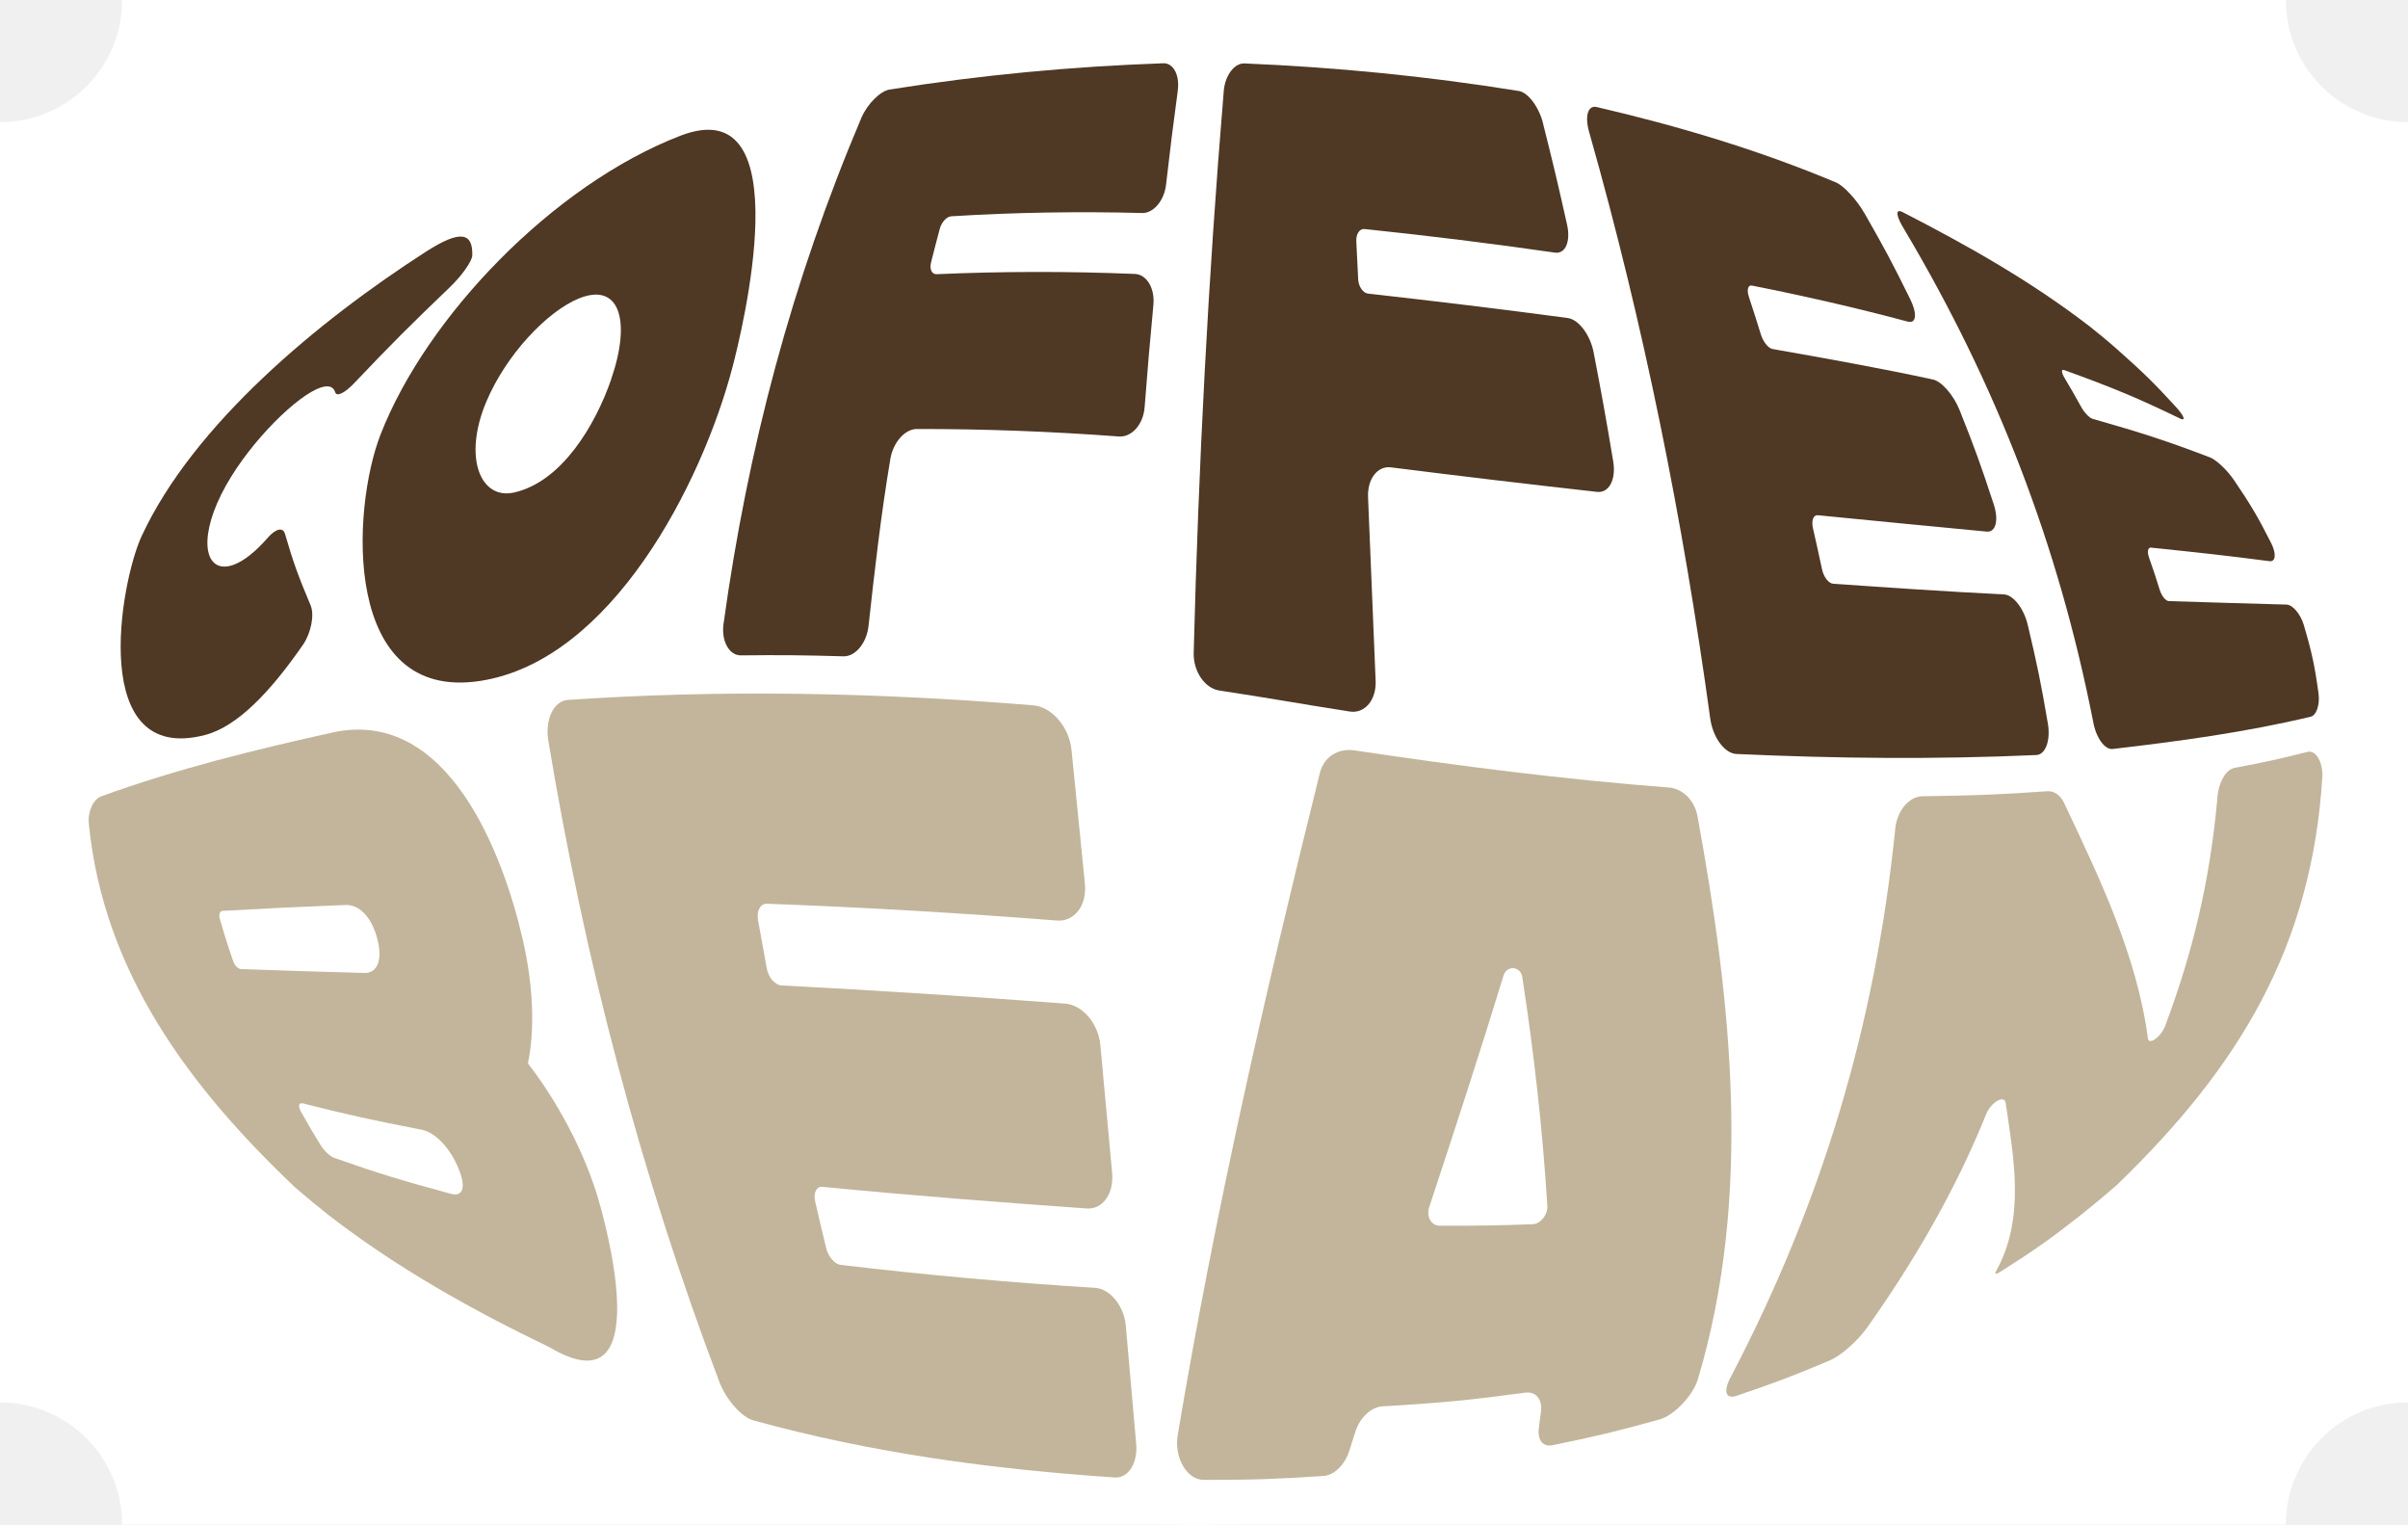
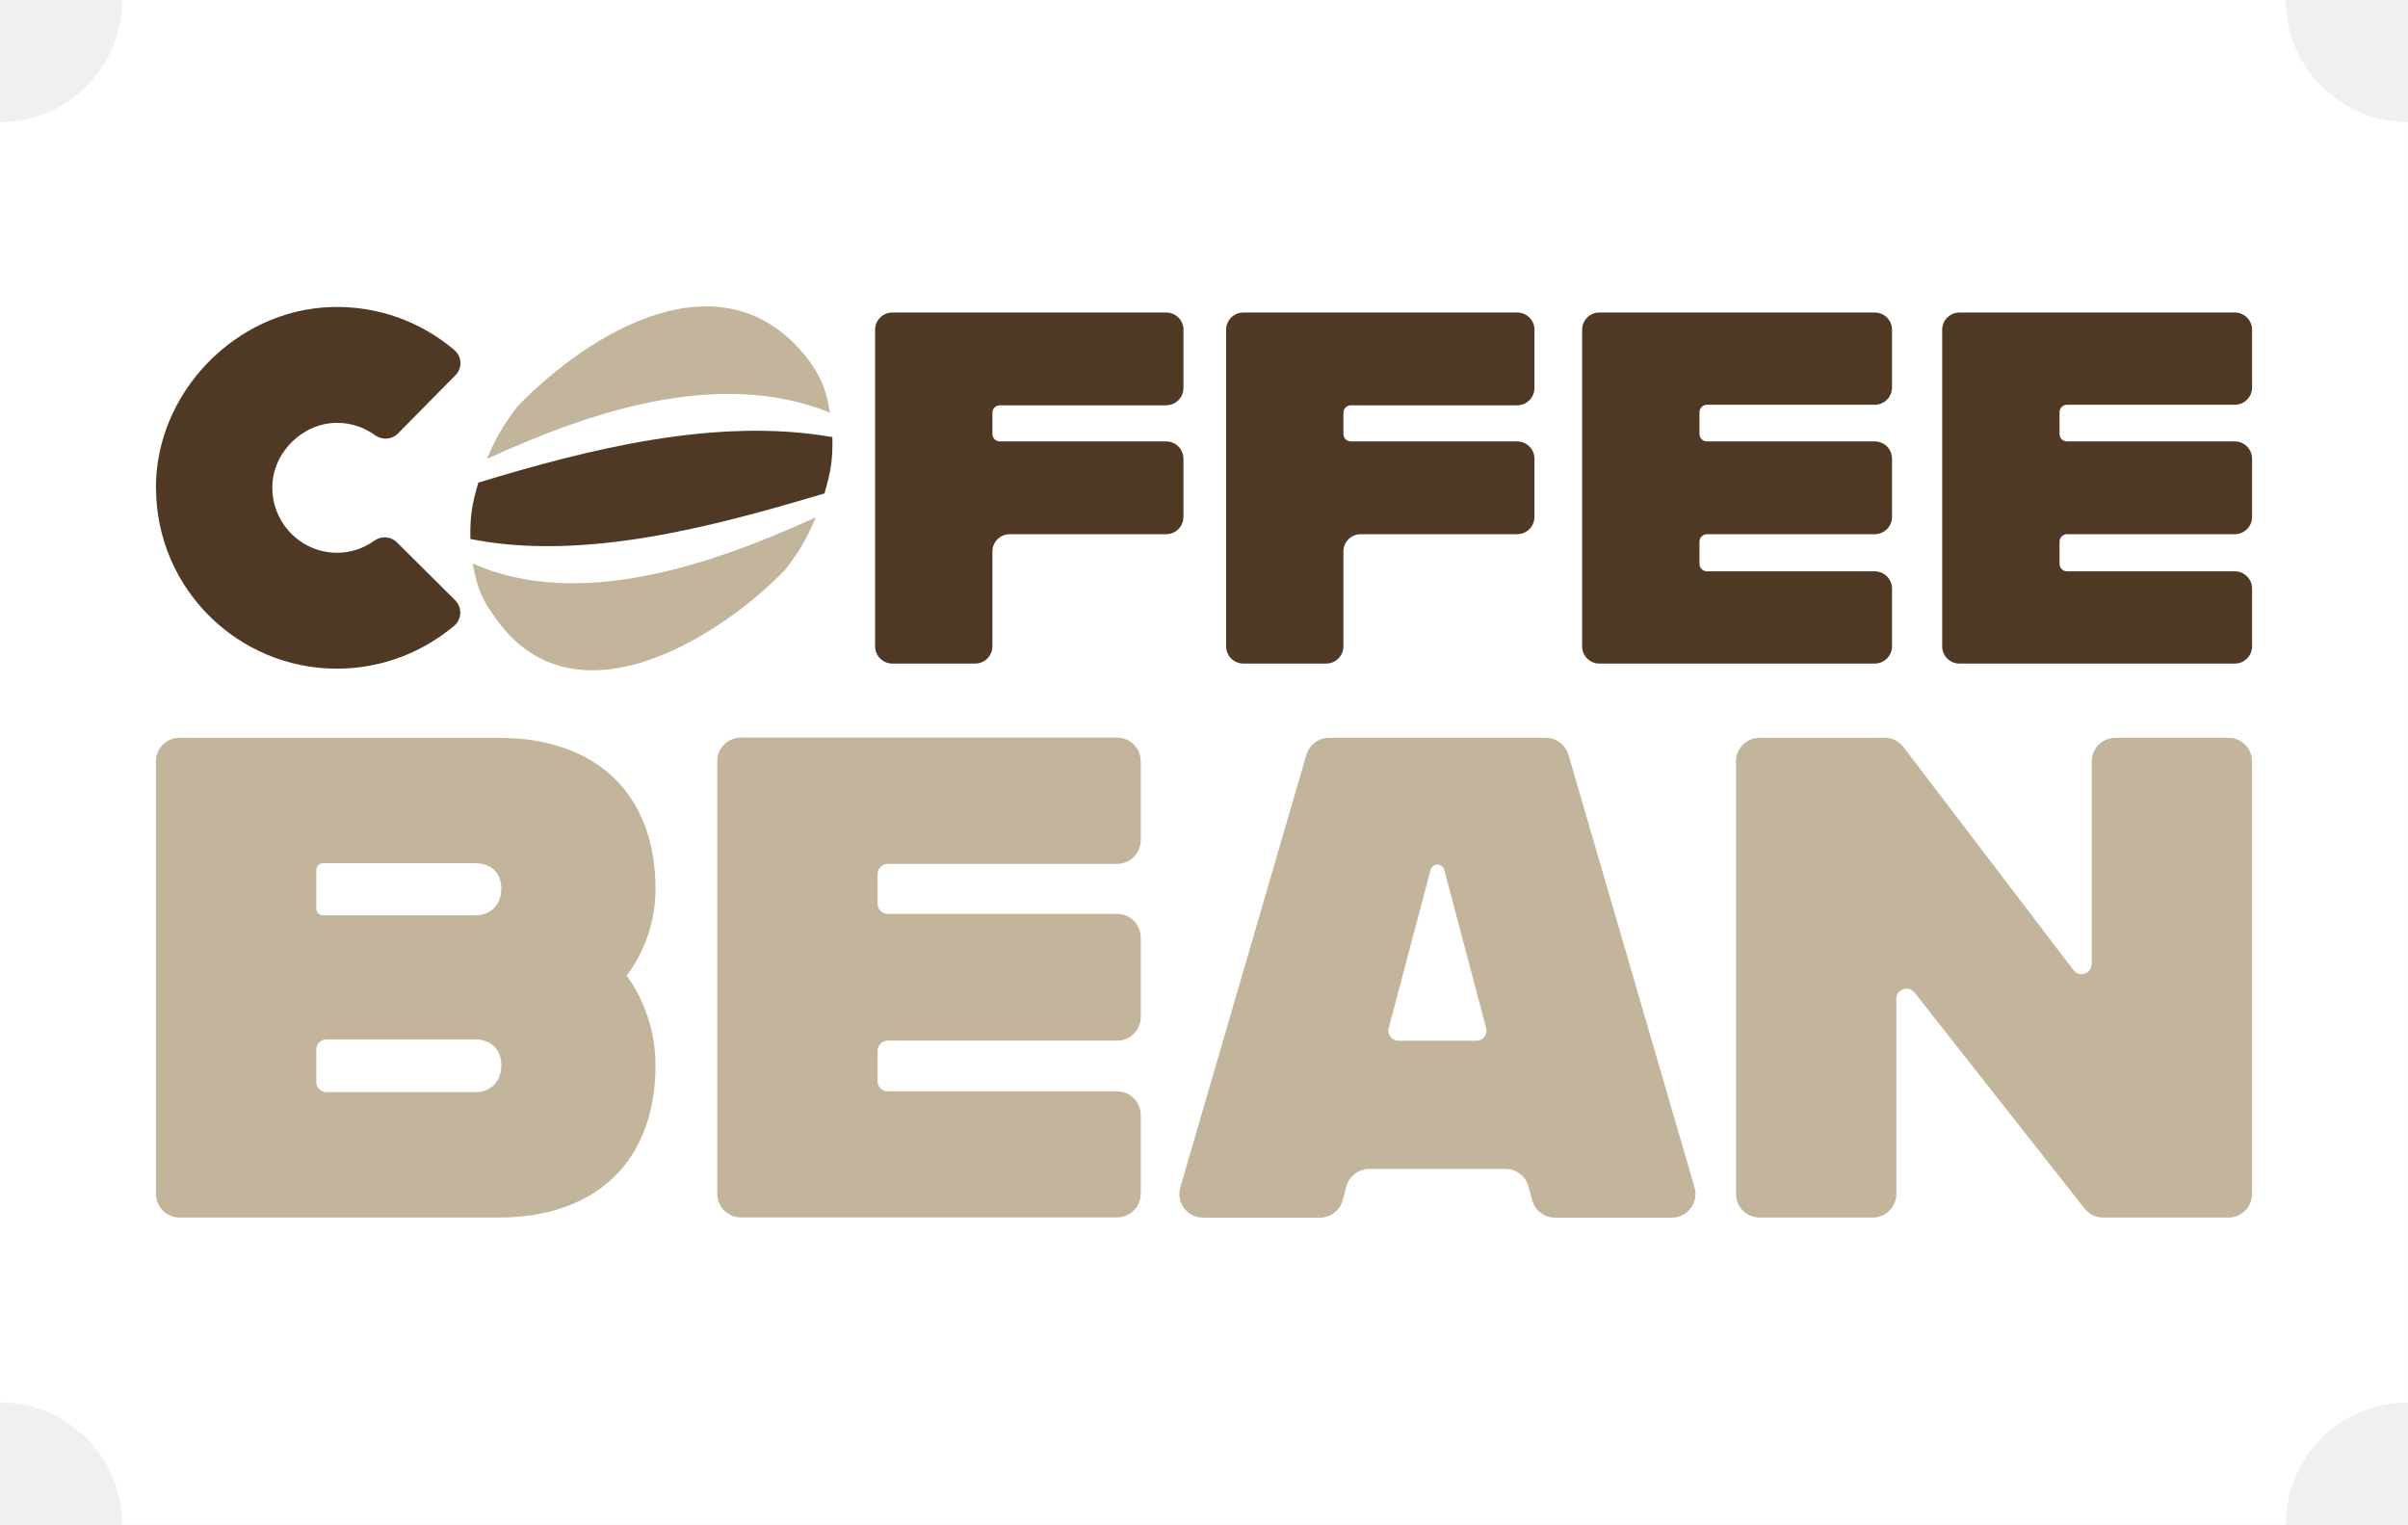
<svg xmlns="http://www.w3.org/2000/svg" id="Layer_2" data-name="Layer 2" viewBox="0 0 463.33 293.3">
  <defs>
    <style>
      .cls-1 {
        fill: #fff;
      }

      .cls-2 {
        fill: #4f3824;
      }

      .cls-3 {
        fill: #c2b59b;
      }
    </style>
  </defs>
  <g id="Layer_1-2" data-name="Layer 1">
    <g>
      <path class="cls-1" d="M439.83,293.3H23.5c0-12.98-10.52-23.5-23.5-23.5V23.5c12.98,0,23.5-10.52,23.5-23.5h416.32c0,12.98,10.52,23.5,23.5,23.5v246.29c-12.98,0-23.5,10.52-23.5,23.5Z" />
      <g>
-         <ellipse class="cls-1" cx="230.35" cy="146.65" rx="224.71" ry="146.65" />
+         <path class="cls-2" d="M30,94.04c-.13-18.43,15.31-34.4,33.74-34.97,9.07-.28,17.31,2.9,23.65,8.24,1.52,1.28,1.62,3.48.22,4.9l-11.06,11.2c-1.18,1.19-3.04,1.29-4.39.31-2.06-1.5-4.57-2.36-7.29-2.37-6.61-.01-12.38,5.65-12.47,12.26-.1,7.03,5.53,12.73,12.45,12.73,2.65,0,5.15-.86,7.16-2.31,1.34-.97,3.16-.87,4.34.29l11.23,11.16c1.38,1.38,1.3,3.65-.19,4.91-6.1,5.12-13.99,8.25-22.54,8.25-19.12,0-34.7-15.4-34.83-34.59Z" />
+         <path class="cls-2" d="M227.71,63.45v11.19c0,1.84-1.49,3.33-3.33,3.33h-32c-.79,0-1.43.64-1.43,1.43v4.09c0,.79.64,1.43,1.43,1.43h32c1.84,0,3.33,1.49,3.33,3.33v11.19c0,1.84-1.49,3.33-3.33,3.33h-30.1c-1.84,0-3.33,1.49-3.33,3.33v18.23c0,1.84-1.49,3.33-3.33,3.33h-15.91c-1.84,0-3.33-1.49-3.33-3.33v-60.88c0-1.84,1.49-3.33,3.33-3.33h52.68c1.84,0,3.33,1.49,3.33,3.33Z" />
+         <path class="cls-2" d="M295.25,63.45v11.19c0,1.84-1.49,3.33-3.33,3.33h-32c-.79,0-1.43.64-1.43,1.43v4.09c0,.79.64,1.43,1.43,1.43h32c1.84,0,3.33,1.49,3.33,3.33v11.19c0,1.84-1.49,3.33-3.33,3.33h-30.1c-1.84,0-3.33,1.49-3.33,3.33v18.23c0,1.84-1.49,3.33-3.33,3.33h-15.91c-1.84,0-3.33-1.49-3.33-3.33v-60.88c0-1.84,1.49-3.33,3.33-3.33h52.68c1.84,0,3.33,1.49,3.33,3.33Z" />
+         <path class="cls-2" d="M364.05,63.45v11.09c0,1.84-1.49,3.33-3.33,3.33h-32.29c-.79,0-1.43.64-1.43,1.43v4.19c0,.79.64,1.43,1.43,1.43h32.29c1.84,0,3.33,1.49,3.33,3.33v11.19c0,1.84-1.49,3.33-3.33,3.33h-32.29c-.79,0-1.43.64-1.43,1.43v4.28c0,.79.64,1.43,1.43,1.43h32.29c1.84,0,3.33,1.49,3.33,3.33v11.09c0,1.84-1.49,3.33-3.33,3.33h-52.97c-1.84,0-3.33-1.49-3.33-3.33v-60.88c0-1.84,1.49-3.33,3.33-3.33h52.97c1.84,0,3.33,1.49,3.33,3.33Z" />
+         <path class="cls-2" d="M433.33,63.45v11.09c0,1.84-1.49,3.33-3.33,3.33h-32.29c-.79,0-1.43.64-1.43,1.43v4.19c0,.79.64,1.43,1.43,1.43h32.29c1.84,0,3.33,1.49,3.33,3.33v11.19c0,1.84-1.49,3.33-3.33,3.33h-32.29c-.79,0-1.43.64-1.43,1.43v4.28c0,.79.64,1.43,1.43,1.43h32.29c1.84,0,3.33,1.49,3.33,3.33v11.09c0,1.84-1.49,3.33-3.33,3.33h-52.97c-1.84,0-3.33-1.49-3.33-3.33v-60.88c0-1.84,1.49-3.33,3.33-3.33h52.97c1.84,0,3.33,1.49,3.33,3.33Z" />
        <g>
-           <g>
-             <path class="cls-3" d="M64.22,140.86c22.02-4.57,32.56,23.38,36.35,39.82,2.11,9.18,2.33,17.63,1.01,23.89,5.57,7.19,10.52,16.45,13.2,24.98,1.91,6.09,11.67,41.92-8.98,29.67-15.08-7.27-29.34-15.22-42.63-25.5-1.51-1.19-4.45-3.6-6.51-5.4-20.17-19.17-36.75-41.23-39.57-69.85-.23-2.35.87-4.72,2.38-5.27,14.64-5.3,29.57-8.98,44.75-12.33ZM42.28,176.72c.96,3.32,1.48,4.97,2.61,8.24.27.79.94,1.45,1.48,1.47,8.84.33,13.59.46,23.73.75,2.51.07,3.6-2.49,2.46-6.71-1.14-4.23-3.56-6.47-6.07-6.37-10.14.41-14.87.65-23.65,1.13-.54.03-.79.71-.56,1.51ZM57.94,213.91c1.44,2.57,2.19,3.85,3.74,6.38.67,1.09,1.86,2.2,2.65,2.47,8.43,2.96,12.93,4.34,22.42,6.9,2.4.65,3.04-1.32,1.31-5.25-1.73-3.94-4.5-6.61-6.96-7.08-9.69-1.88-14.26-2.89-22.83-5.06-.81-.2-.96.53-.34,1.64Z" />
-             <path class="cls-3" d="M206.18,144.32c1.06,10.58,1.57,15.53,2.57,25.69.41,4.22-2.05,7.37-5.44,7.08-18.57-1.45-37.12-2.54-55.73-3.23-1.27-.04-2.04,1.36-1.73,3.13.66,3.74,1,5.61,1.69,9.32.32,1.75,1.6,3.21,2.85,3.27,18.22.95,36.41,2.12,54.6,3.5,3.31.26,6.35,3.85,6.73,7.95.93,9.98,1.39,14.91,2.27,24.63.36,4-1.84,7.04-4.89,6.83-16.96-1.2-33.9-2.52-50.82-4.16-1.18-.12-1.82,1.14-1.43,2.81.83,3.61,1.26,5.41,2.12,8.98.4,1.64,1.64,3.08,2.77,3.22,16.27,1.92,32.6,3.41,48.95,4.41,2.92.19,5.59,3.47,5.93,7.31.82,9.26,1.22,13.81,2,22.72.32,3.7-1.51,6.59-4.07,6.46-23.6-1.58-46.73-4.68-69.58-10.98-2.25-.62-5.17-3.88-6.51-7.29-15.24-40.22-25.93-81.14-32.97-123.57-.62-4.04,1.05-7.53,3.75-7.75,30.03-2.04,59.67-1.42,89.65,1.05,3.55.34,6.85,4.21,7.29,8.6Z" />
-             <path class="cls-3" d="M326.59,156.87c6.52,35.53,10.67,73.17.11,108.44-.91,3.15-4.62,7-7.33,7.75-8.02,2.24-12.14,3.23-20.57,4.96-1.93.4-3.02-.96-2.7-3.34.17-1.25.25-1.87.4-3.13.29-2.41-.99-3.91-3.09-3.62-10.64,1.43-16.13,1.97-27.36,2.62-2.21.13-4.38,2.13-5.26,4.89-.46,1.45-.69,2.17-1.15,3.61-.87,2.75-2.91,4.76-4.99,4.9-9.09.6-13.72.76-23.07.75-3.16,0-5.67-4.25-4.99-8.5,7.17-42.91,16.87-85.25,27.36-127.46.75-3.11,3.51-4.87,6.72-4.37,20.07,2.99,40.17,5.58,60.41,7.13,2.66.2,4.91,2.39,5.51,5.39ZM276.94,235.8c7.33.03,10.92-.03,17.95-.28,1.5-.05,2.91-1.77,2.84-3.48-.92-14.86-2.57-29.42-4.83-44.13-.15-.91-.85-1.59-1.7-1.65h0c-.85-.06-1.63.52-1.9,1.41-4.56,14.92-9.41,29.75-14.3,44.56-.59,1.79.38,3.55,1.95,3.56Z" />
-             <path class="cls-3" d="M416.53,197.58c5.5-14.65,8.63-28.07,10.09-43.65.12-3.11,1.55-5.87,3.31-6.2,6.08-1.14,8.88-1.77,14.05-3.08,1.5-.38,2.85,1.61,2.89,4.48-1.97,33.04-16.07,56.15-39.56,78.84-2.29,2.01-5.42,4.58-6.93,5.77-5.78,4.55-8.87,6.73-15.39,10.87-.94.6-1.28.59-.93-.03,5.67-10.25,3.41-21.65,1.84-32.51-.33-1.43-2.8.02-3.69,2.17-5.88,14.62-13.9,28.42-23.01,41.25-1.86,2.58-5.04,5.35-7.06,6.2-6.97,2.95-10.58,4.32-18.01,6.84-2.15.73-2.6-.95-1.03-3.77,17.47-33.43,27.69-67.5,31.54-105.04.26-3.6,2.61-6.51,5.29-6.54,10.24-.13,15.02-.33,23.95-.96,1.32-.09,2.52.7,3.23,2.15,6.83,14.46,14.05,29.37,16.18,45.42.18,1.3,2.36-.2,3.22-2.19Z" />
-           </g>
-           <g>
-             <path class="cls-2" d="M27.27,103.11c9.94-21.43,33.92-41.35,54.75-54.73,6.45-4.14,9-3.73,8.85.78-.04,1.08-1.99,3.88-4.39,6.17-7.59,7.27-11.28,10.95-18.28,18.33-1.86,1.97-3.4,2.69-3.68,1.84-.42-1.3-1.62-1.55-3.65-.61-4.93,2.28-13.89,11.42-18.25,20.13-4.64,9.26-2.97,15.53,2.29,13.65,2.02-.72,4.32-2.6,6.61-5.22,1.52-1.74,2.93-2.1,3.32-.74,1.51,5.24,2.5,8,4.94,13.79.75,1.78.07,5.29-1.47,7.52-6.28,9.09-12.65,15.74-18.79,17.36-22.56,5.95-16.46-29.21-12.25-38.28Z" />
-             <path class="cls-2" d="M73.22,83.6c8.84-22.68,33.22-48.05,57.7-57.49,23.48-9.05,11.67,38.26,10.01,44.57-5.91,22.45-23.31,56.41-48.5,60.31-26.64,4.13-24.83-32.97-19.21-47.39ZM117.58,73c3.96-11.43,1.57-18.79-6.25-15.56-6.12,2.52-13.97,10.87-17.74,19.8-4.54,10.73-1.18,19,5.37,17.5,9.16-2.1,15.58-12.94,18.63-21.73Z" />
-             <path class="cls-2" d="M226.63,17.38c-.96,7.11-1.41,10.74-2.27,18.16-.35,3.05-2.41,5.49-4.59,5.44-12.24-.32-24.5-.13-36.73.63-.88.05-1.86,1.11-2.2,2.36-.7,2.6-1.04,3.91-1.7,6.55-.32,1.27.16,2.27,1.07,2.23,12.71-.56,25.44-.57,38.15-.05,2.27.09,3.87,2.74,3.57,5.94-.73,7.76-1.07,11.7-1.69,19.7-.25,3.29-2.47,5.81-4.95,5.63-12.94-.96-25.91-1.46-38.88-1.44-2.28,0-4.56,2.57-5.09,5.74-1.79,10.64-3.02,21.32-4.19,32.04-.32,3.29-2.48,6.02-4.83,5.95-8.14-.23-12.09-.26-19.75-.18-2.22.02-3.73-2.67-3.36-5.87,4.68-33.98,13.2-66.09,26.6-97.66,1.18-2.64,3.59-5.01,5.35-5.32,17.59-2.8,34.95-4.43,52.73-5.06,1.91-.04,3.14,2.29,2.75,5.21Z" />
-             <path class="cls-2" d="M296.9,23.76c1.92,7.62,2.85,11.52,4.62,19.44.73,3.26-.31,5.69-2.33,5.4-12.18-1.76-24.4-3.26-36.64-4.54-.94-.1-1.65.95-1.58,2.35.14,2.91.22,4.37.36,7.31.07,1.42.93,2.66,1.92,2.77,12.82,1.43,25.62,2.98,38.4,4.69,2.11.28,4.34,3.24,4.99,6.63,1.59,8.25,2.34,12.44,3.76,20.93.59,3.49-.79,6.14-3.09,5.89-13.24-1.48-26.47-3.05-39.69-4.72-2.56-.32-4.54,2.23-4.39,5.74.5,11.79.99,23.58,1.46,35.37.14,3.63-2.07,6.32-4.99,5.86-10.1-1.57-15.39-2.58-25.09-4.04-2.8-.42-5-3.69-4.93-7.2.93-36.12,2.79-72.15,5.79-108.17.26-2.97,2.03-5.32,3.95-5.27,17.83.75,35.25,2.47,52.86,5.31,1.77.32,3.84,3.09,4.63,6.23Z" />
-             <path class="cls-2" d="M358.74,41.01c3.72,6.47,5.48,9.78,8.81,16.54,1.38,2.8,1.17,4.75-.44,4.33-9.9-2.65-19.96-4.95-30.01-6.94-.77-.16-1.04.82-.59,2.18.95,2.89,1.41,4.34,2.32,7.27.43,1.38,1.42,2.61,2.22,2.75,10.32,1.82,20.63,3.66,30.88,5.87,1.65.35,3.97,2.99,5.14,5.93,2.85,7.13,4.16,10.76,6.56,18.12.99,3.03.37,5.38-1.35,5.21-10.84-1.03-21.67-2.08-32.51-3.15-.85-.08-1.27,1.02-.94,2.47.72,3.16,1.07,4.74,1.75,7.93.31,1.47,1.26,2.71,2.13,2.78,10.97.77,21.94,1.51,32.92,2.06,1.73.09,3.77,2.67,4.52,5.8,1.8,7.54,2.58,11.35,3.89,19.06.54,3.2-.45,5.93-2.18,6.03-19.32.87-38.46.68-57.78-.2-2.3-.13-4.55-3.28-5.02-6.91-5.25-38.16-12.74-75.58-23.26-112.64-.92-3.11-.29-5.3,1.42-4.91,15.66,3.64,31.19,8.27,46.03,14.5,1.48.61,3.96,3.26,5.5,5.95Z" />
-             <path class="cls-2" d="M407.7,67.5c4.67,4.14,6.86,6.28,10.9,10.7,1.68,1.83,2.04,2.88.88,2.32-8.17-3.95-12.64-5.82-22.31-9.33-.59-.21-.55.46.07,1.51,1.33,2.23,1.97,3.35,3.22,5.61.59,1.07,1.55,2.07,2.15,2.25,9.83,2.81,14.36,4.29,22.61,7.43,1.18.45,3.27,2.38,4.6,4.33,3.24,4.76,4.68,7.2,7.19,12.18,1.03,2.05.85,3.61-.32,3.46-8.25-1.07-12.81-1.57-22.81-2.61-.61-.06-.77.8-.37,1.94.87,2.48,1.28,3.72,2.06,6.22.36,1.15,1.14,2.11,1.74,2.13,9.98.33,14.49.43,22.65.67,1.16.03,2.68,1.78,3.32,3.93,1.53,5.17,2.1,7.81,2.83,13.14.3,2.21-.41,4.24-1.5,4.5-12.59,3-25.28,4.72-38.12,6.21-1.57.15-3.24-2.27-3.76-5.36-6.71-34.04-18.59-64.74-36.29-94.54-1.61-2.58-1.82-4.09-.42-3.42,12.67,6.51,24.83,13.36,36.14,22.09,1.1.85,3.62,2.92,5.55,4.64Z" />
-           </g>
+           <path class="cls-3" d="M95.93,141.94c18.72,0,30.2,10.68,30.2,29.14,0,6.2-2.11,12-5.54,16.61,3.43,4.75,5.54,10.81,5.54,17.27,0,18.46-11.47,29.27-30.2,29.27h-61.38c-2.52,0-4.55-2.04-4.55-4.55v-83.2c0-2.52,2.04-4.55,4.55-4.55h61.38ZM60.86,167.37v7.42c0,.72.58,1.3,1.3,1.3h29.29c2.9,0,5.01-1.98,5.01-5.14s-2.11-4.88-5.01-4.88h-29.29c-.72,0-1.3.58-1.3,1.3ZM60.86,201.91v6.25c0,1.08.87,1.95,1.95,1.95h28.64c2.9,0,5.01-1.98,5.01-5.14s-2.11-5.01-5.01-5.01h-28.64c-1.08,0-1.95.87-1.95,1.95Z" />
+           <path class="cls-3" d="M219.49,146.49v15.15c0,2.52-2.04,4.55-4.55,4.55h-44.13c-1.08,0-1.95.87-1.95,1.95v5.72c0,1.08.87,1.95,1.95,1.95h44.13c2.52,0,4.55,2.04,4.55,4.55v15.29c0,2.52-2.04,4.55-4.55,4.55h-44.13c-1.08,0-1.95.87-1.95,1.95v5.85c0,1.08.87,1.95,1.95,1.95h44.13c2.52,0,4.55,2.04,4.55,4.55v15.15c0,2.52-2.04,4.55-4.55,4.55h-72.38c-2.52,0-4.55-2.04-4.55-4.55v-83.2c0-2.52,2.04-4.55,4.55-4.55h72.38c2.52,0,4.55,2.04,4.55,4.55Z" />
+           <path class="cls-3" d="M301.8,145.22l24.25,83.2c.85,2.91-1.34,5.83-4.37,5.83h-22.48c-2.06,0-3.87-1.39-4.4-3.38l-.7-2.61c-.53-1.99-2.34-3.38-4.4-3.38h-26.24c-2.06,0-3.87,1.39-4.4,3.38l-.7,2.61c-.53,1.99-2.34,3.38-4.4,3.38h-22.48c-3.04,0-5.22-2.91-4.37-5.83l24.25-83.2c.57-1.94,2.35-3.28,4.37-3.28h41.69c2.02,0,3.81,1.34,4.37,3.28ZM269.09,200.22h14.97c1.28,0,2.21-1.21,1.89-2.45l-8.05-30.42c-.16-.6-.7-1.02-1.32-1.02h0c-.62,0-1.17.42-1.32,1.02l-8.05,30.42c-.33,1.24.61,2.45,1.89,2.45Z" />
+           <path class="cls-3" d="M402.47,185.46v-38.97c0-2.52,2.04-4.55,4.55-4.55h21.75c2.52,0,4.55,2.04,4.55,4.55v83.2c0,2.52-2.04,4.55-4.55,4.55h-24.09c-1.4,0-2.71-.64-3.58-1.74l-32.73-41.56c-1.15-1.46-3.49-.64-3.49,1.21v37.53c0,2.52-2.04,4.55-4.55,4.55h-21.75c-2.52,0-4.55-2.04-4.55-4.55v-83.2c0-2.52,2.04-4.55,4.55-4.55h24.05c1.42,0,2.76.66,3.62,1.79l32.71,42.91c1.13,1.49,3.5.68,3.5-1.18Z" />
+         </g>
+         <g>
+           <path class="cls-3" d="M99.59,78.17c13.62-14.07,39.39-30.07,55.78-9.21,2.55,3.49,3.49,5.61,4.34,10.42-21.48-8.64-46.2-.16-66.01,8.89,1.8-4.23,3.01-6.3,5.89-10.1Z" />
+           <path class="cls-3" d="M90.96,108.41c20.77,9.23,46.93-.18,66.01-8.89-1.8,4.23-3.01,6.3-5.89,10.1-12.64,13.06-40.73,30.82-55.78,9.21-2.55-3.49-3.49-5.61-4.34-10.42Z" />
+           <path class="cls-2" d="M92.04,92.85c21.23-6.48,45.91-12.67,68.12-8.76.08,4.31-.26,6.53-1.53,10.84-20.92,6.23-46.17,13.15-68.12,8.76-.08-4.31.26-6.53,1.53-10.84Z" />
        </g>
      </g>
    </g>
  </g>
</svg>
